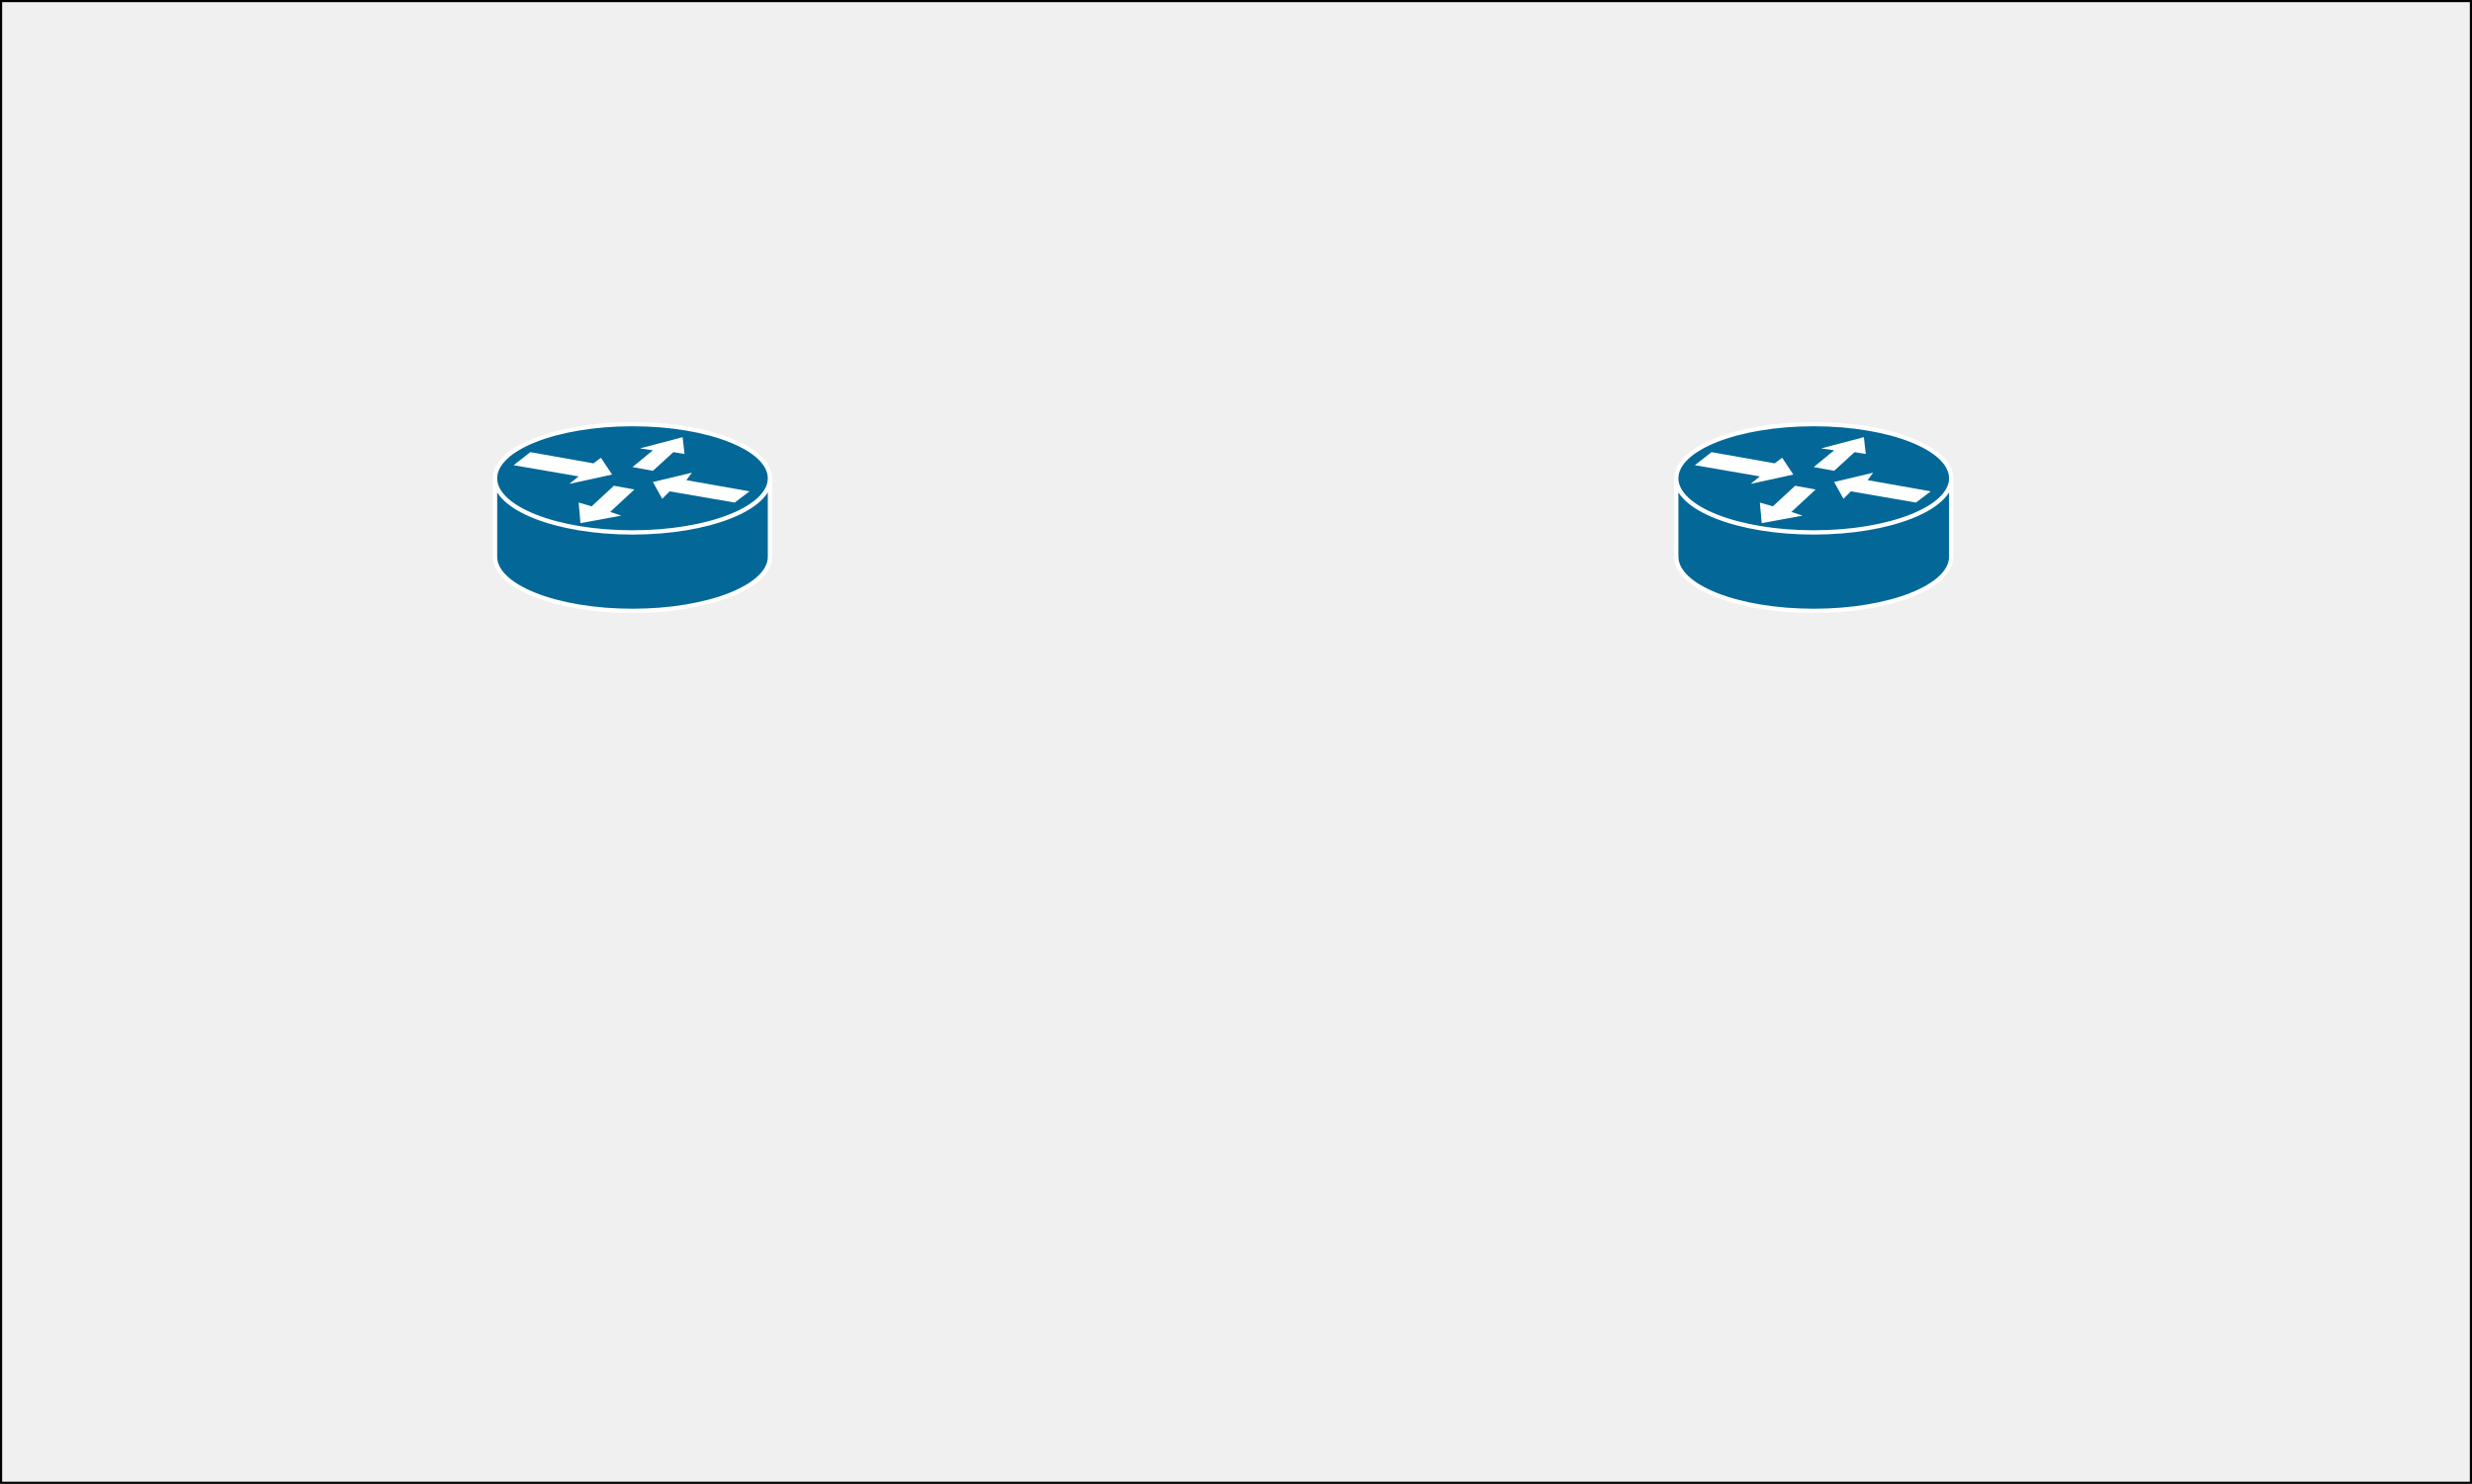
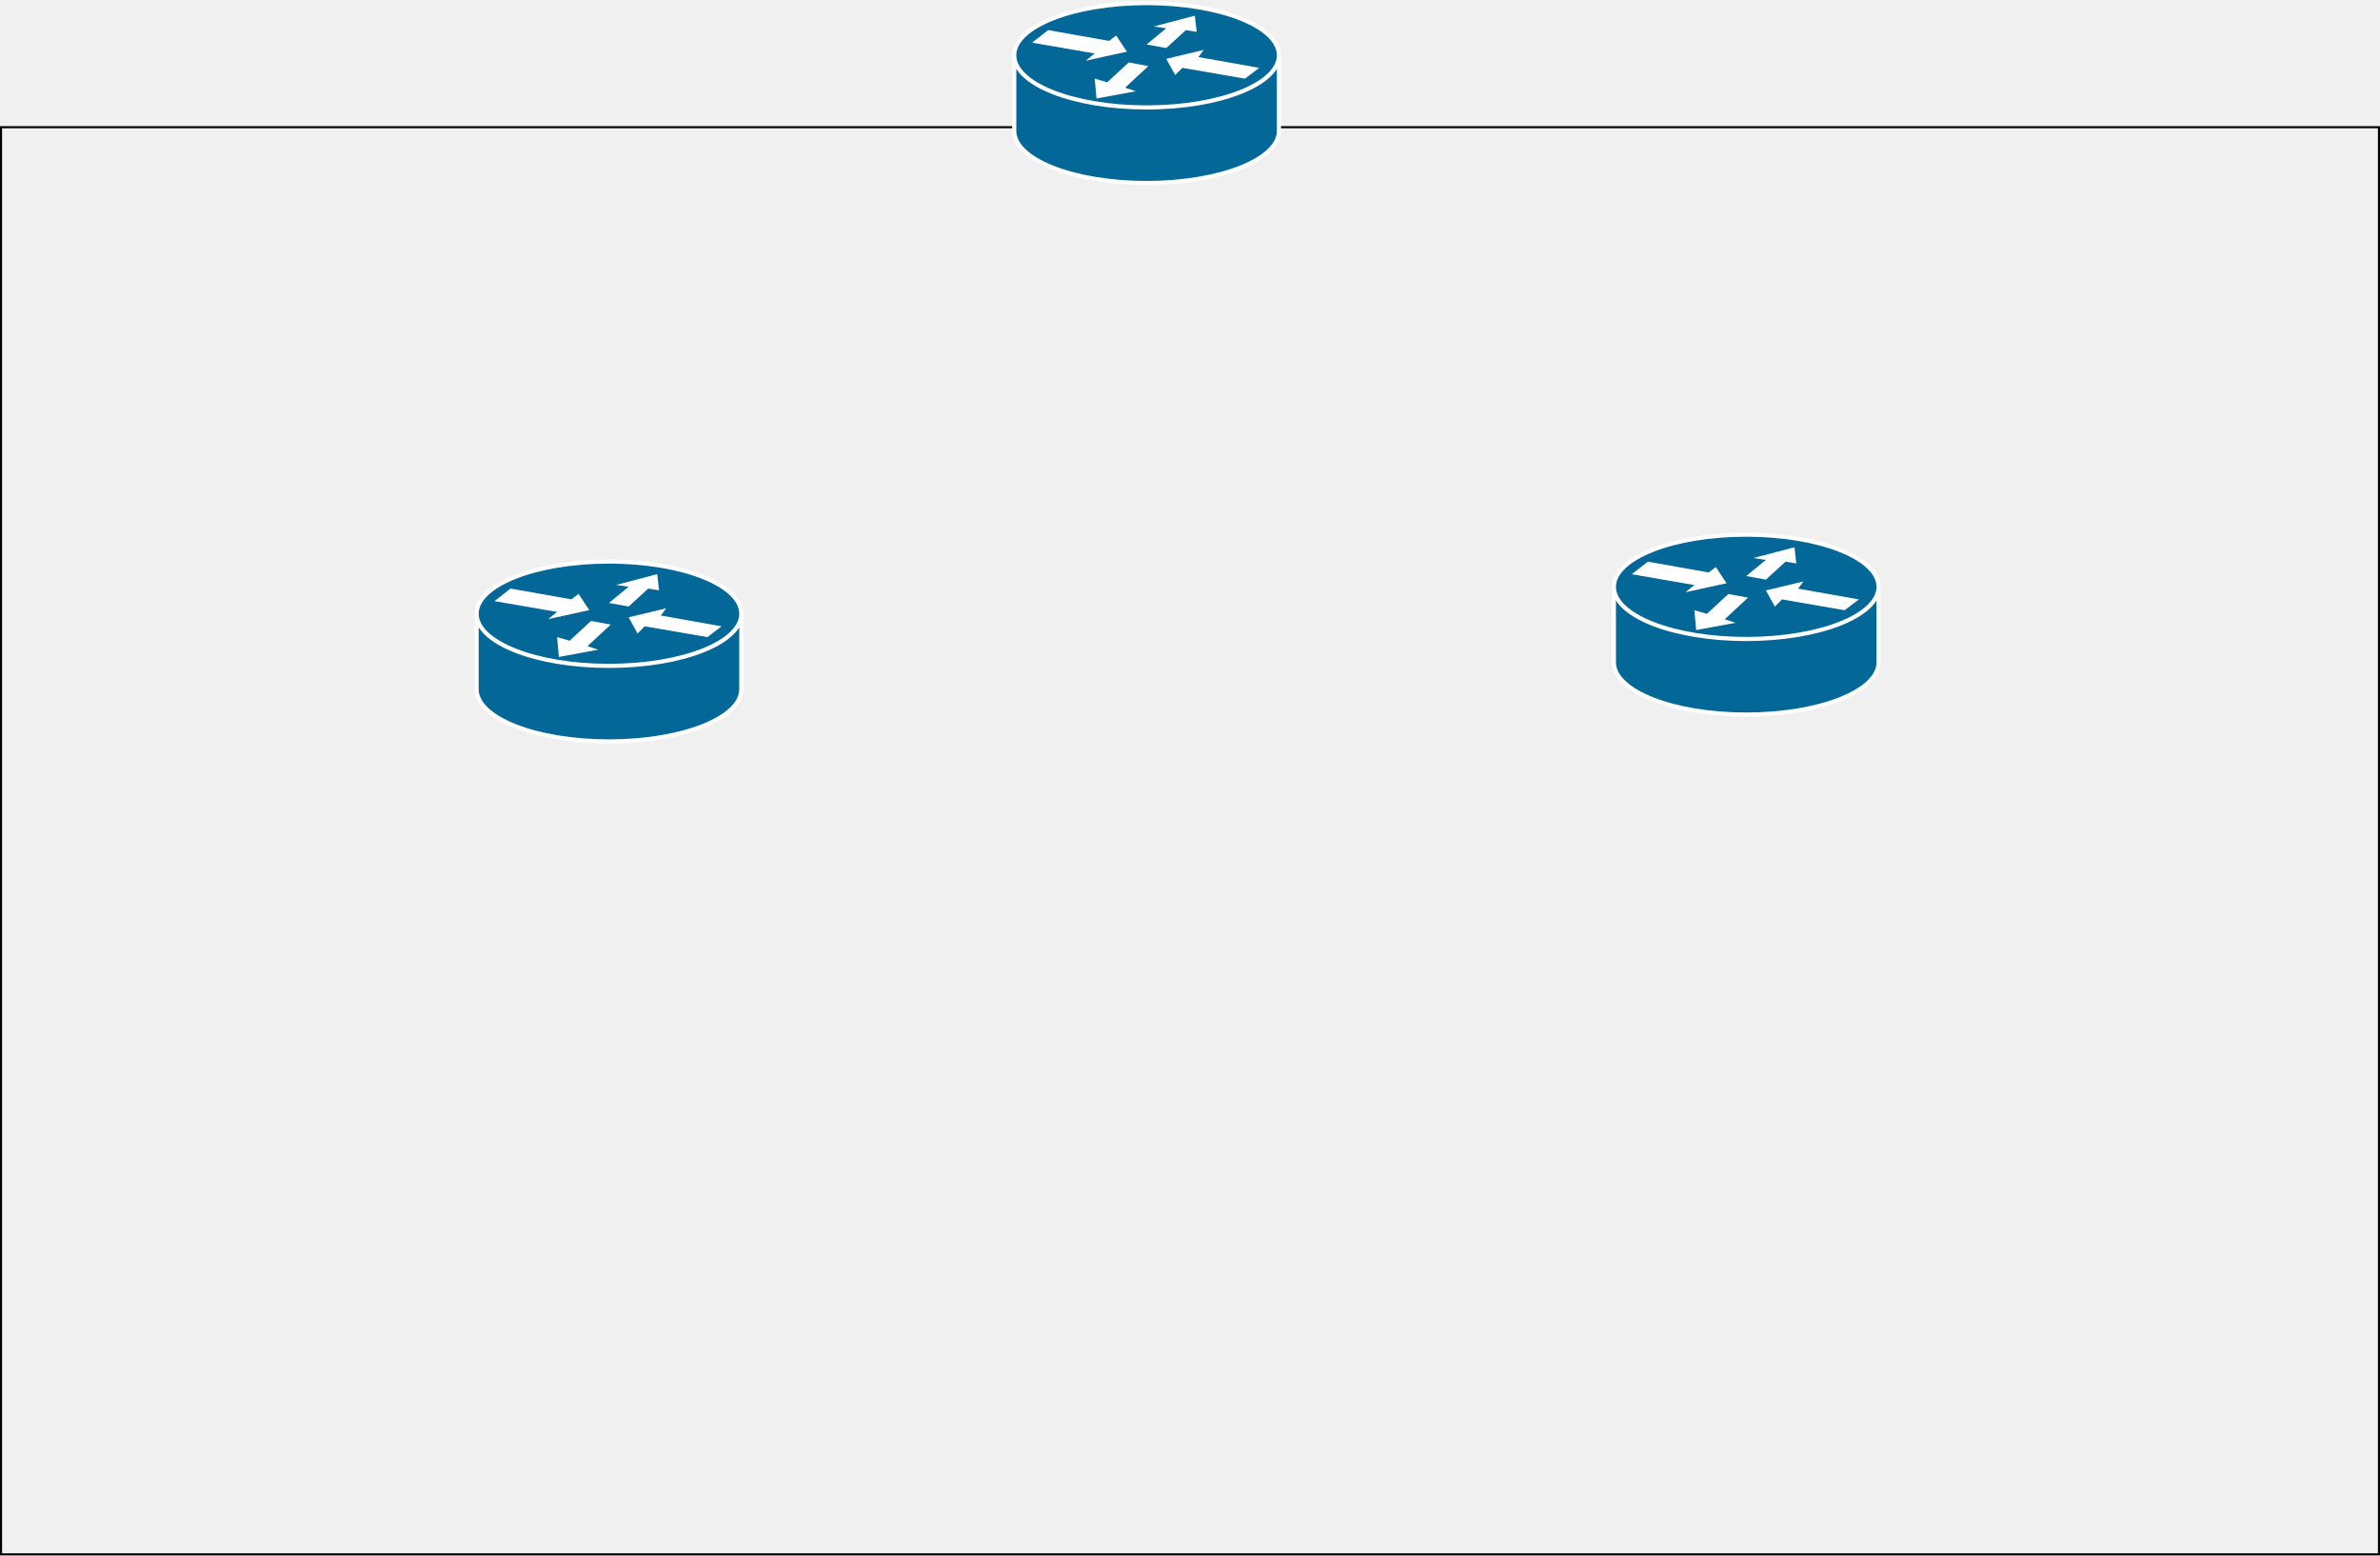
- <svg xmlns="http://www.w3.org/2000/svg" host="65bd71144e" version="1.1" width="1151px" height="691px" viewBox="-0.5 -0.5 1151 691" content="&lt;mxfile&gt;&lt;diagram id=&quot;4fAoMOjr6PwYdxT2QKzJ&quot; name=&quot;ページ1&quot;&gt;7VXBjpswEP0arlHALIFjk2bbQytVyqFnByZgrfEg21lIv75jbAgoXbVSqz2VC573xsz4vXESsUM7fNK8a75iBTJKttUQsY9RksR5mtLLITeP5CnzQK1FFZLuwEn8gABuA3oVFZhVokWUVnRrsESloLQrjGuN/TrtgnJdteM1PACnkstH9LuobBPQOCvuxGcQdRNK58nOE2devtQaryrUixL2PD6ebvn0rXBQ0/AK+wXEjhE7aETrV+1wAOm0nWTz+57fYOe+NSj7Jxue/IZXLq8wdTz2ZW+TFuNpwOVvI7bvG2Hh1PHSsT25T1hjW0lRTMuLkPKAEjXFChUl7UMF0BaGN7uM57PTTAG2YPWNUob1WIRpilmI+6U3TwFsFr5kRQB5GIh6/vZdFFoEXX6tUfp7jcjGzi3boXYXYlMKU+KGlLOgTXivhepQKAKPrySBCVjFTTMLvVSSpmjLsrzYEW6sxhdYMJfxmZlpXknOvRNd0FR/4WeQ39AIK1ARd0ZrsV0kfJCidoRF5ycPUQnK9039S6Go6HTbXIPcdD64iMF1/S+MTtK102y6V0unk/zR6DzbFLu/tzr7b/V7Wb0r3tVqCu+/qiO3+Otix58=&lt;/diagram&gt;&lt;/mxfile&gt;" style="background-color: rgb(255, 255, 255);">
+ <svg xmlns="http://www.w3.org/2000/svg" host="65bd71144e" version="1.1" width="1151px" height="752px" viewBox="-0.5 -0.5 1151 752" content="&lt;mxfile&gt;&lt;diagram id=&quot;4fAoMOjr6PwYdxT2QKzJ&quot; name=&quot;ページ1&quot;&gt;7VZNj5swEP01XCPACR/HJs1uD61UKYeeHZiAtcaDjBNIf33HYBIoWbVV2z2tL3jejPHjvTHgsV3VPWtel18wB+mFft557KMXhsE6DehikeuAxEk4AIUWuSu6AwfxHRzoO/QscmhmhQZRGlHPwQyVgszMMK41tvOyE8r5rjUvYAEcMi6X6DeRm9KhQZTeE59AFKXbOgnjIXHk2Uuh8azcfl7InvoxpCs+3ss9aFPyHNsJxPYe22lEM8yqbgfSajvKNqx7eiV7461Bmd9ZsBkWXLg8w8i452Wuoxb904Ct9z22bUth4FDzzGZbcp+w0lSSooCmJyHlDiVqihUqKtouKTmWF9AGugnkKD4DVmD0lUq6eVu4bgqYi9upNxsHlhNfotSB3DVEcbv3XRSaOF0ea7T+tUZkY22nVVfYA7HKRJPhipQzoBt3nQtVo1AE7i+kSuOwnDflTeipktRFPouSNCa8MRpfYJI59eOWGfuV5NxahQV19Wd+BPkVG2EEKsod0RisJgUfpChswqD1k7soAzXwJv5SKNp0PG2WIG/qITiJzrL+F0aH67nTbP3A6TBZGp1EqzT+e6ujd6vfyuo4/cnq8RX6RlbH71b/gdULXx+4/6rVG39udfxfDzWF9+9nn5v8pLD9Dw==&lt;/diagram&gt;&lt;/mxfile&gt;" style="background-color: rgb(255, 255, 255);">
  <defs />
  <g>
-     <rect x="0" y="0" width="1150" height="690" fill="none" stroke="rgb(0, 0, 0)" pointer-events="all" />
-     <rect x="230" y="197" width="128" height="86.97" fill="none" stroke="none" pointer-events="all" />
-     <path d="M 358 222.23 C 358 236.14 329.46 247.44 293.99 247.44 C 258.54 247.44 230 236.14 230 222.23 C 230 258.76 230 258.76 230 258.76 C 230 272.67 258.54 283.97 293.99 283.97 C 329.46 283.97 358 272.67 358 258.76 Z M 293.99 247.44 C 329.46 247.44 358 236.14 358 222.23 C 358 208.3 329.46 197 293.99 197 C 258.54 197 230 208.3 230 222.23 C 230 236.14 258.54 247.44 293.99 247.44 Z" fill="#036897" stroke="#ffffff" stroke-width="2" stroke-linejoin="round" stroke-miterlimit="10" pointer-events="all" />
-     <path d="M 279.3 212.66 L 284.49 220.48 L 264.59 224.84 L 268.92 221.35 L 238.64 216.13 L 246.42 210.05 L 275.82 215.27 Z M 307.84 231.78 L 303.51 223.95 L 321.67 219.62 L 319.08 223.09 L 348.48 228.31 L 341.58 233.53 L 311.29 228.31 Z M 297.46 208.3 L 317.34 203.08 L 318.22 210.91 L 313.03 210.05 L 303.51 218.74 L 293.99 217.01 L 303.51 209.19 Z M 288.8 239.61 L 269.78 243.11 L 268.92 233.53 L 274.97 235.28 L 285.35 225.7 L 294.87 227.45 L 283.61 237.89 Z" fill="#ffffff" stroke="none" pointer-events="all" />
-     <rect x="780" y="197" width="128" height="86.97" fill="none" stroke="none" pointer-events="all" />
-     <path d="M 908 222.23 C 908 236.14 879.46 247.44 843.99 247.44 C 808.54 247.44 780 236.14 780 222.23 C 780 258.76 780 258.76 780 258.76 C 780 272.67 808.54 283.97 843.99 283.97 C 879.46 283.97 908 272.67 908 258.76 Z M 843.99 247.44 C 879.46 247.44 908 236.14 908 222.23 C 908 208.3 879.46 197 843.99 197 C 808.54 197 780 208.3 780 222.23 C 780 236.14 808.54 247.44 843.99 247.44 Z" fill="#036897" stroke="#ffffff" stroke-width="2" stroke-linejoin="round" stroke-miterlimit="10" pointer-events="all" />
-     <path d="M 829.3 212.66 L 834.49 220.48 L 814.59 224.84 L 818.92 221.35 L 788.64 216.13 L 796.42 210.05 L 825.82 215.27 Z M 857.84 231.78 L 853.51 223.95 L 871.67 219.62 L 869.08 223.09 L 898.48 228.31 L 891.58 233.53 L 861.29 228.31 Z M 847.46 208.3 L 867.34 203.08 L 868.22 210.91 L 863.03 210.05 L 853.51 218.74 L 843.99 217.01 L 853.51 209.19 Z M 838.8 239.61 L 819.78 243.11 L 818.92 233.53 L 824.97 235.28 L 835.35 225.7 L 844.87 227.45 L 833.61 237.89 Z" fill="#ffffff" stroke="none" pointer-events="all" />
+     <rect x="0" y="61" width="1150" height="690" fill="none" stroke="rgb(0, 0, 0)" pointer-events="all" />
+     <rect x="230" y="271" width="128" height="86.97" fill="none" stroke="none" pointer-events="all" />
+     <path d="M 358 296.23 C 358 310.14 329.46 321.44 293.99 321.44 C 258.54 321.44 230 310.14 230 296.23 C 230 332.76 230 332.76 230 332.76 C 230 346.67 258.54 357.97 293.99 357.97 C 329.46 357.97 358 346.67 358 332.76 Z M 293.99 321.44 C 329.46 321.44 358 310.14 358 296.23 C 358 282.3 329.46 271 293.99 271 C 258.54 271 230 282.3 230 296.23 C 230 310.14 258.54 321.44 293.99 321.44 Z" fill="#036897" stroke="#ffffff" stroke-width="2" stroke-linejoin="round" stroke-miterlimit="10" pointer-events="all" />
+     <path d="M 279.3 286.66 L 284.49 294.48 L 264.59 298.84 L 268.92 295.35 L 238.64 290.13 L 246.42 284.05 L 275.82 289.27 Z M 307.84 305.78 L 303.51 297.95 L 321.67 293.62 L 319.08 297.09 L 348.48 302.31 L 341.58 307.53 L 311.29 302.31 Z M 297.46 282.3 L 317.34 277.08 L 318.22 284.91 L 313.03 284.05 L 303.51 292.74 L 293.99 291.01 L 303.51 283.19 Z M 288.8 313.61 L 269.78 317.11 L 268.92 307.53 L 274.97 309.28 L 285.35 299.7 L 294.87 301.45 L 283.61 311.89 Z" fill="#ffffff" stroke="none" pointer-events="all" />
+     <rect x="780" y="258" width="128" height="86.97" fill="none" stroke="none" pointer-events="all" />
+     <path d="M 908 283.23 C 908 297.14 879.46 308.44 843.99 308.44 C 808.54 308.44 780 297.14 780 283.23 C 780 319.76 780 319.76 780 319.76 C 780 333.67 808.54 344.97 843.99 344.97 C 879.46 344.97 908 333.67 908 319.76 Z M 843.99 308.44 C 879.46 308.44 908 297.14 908 283.23 C 908 269.3 879.46 258 843.99 258 C 808.54 258 780 269.3 780 283.23 C 780 297.14 808.54 308.44 843.99 308.44 Z" fill="#036897" stroke="#ffffff" stroke-width="2" stroke-linejoin="round" stroke-miterlimit="10" pointer-events="all" />
+     <path d="M 829.3 273.66 L 834.49 281.48 L 814.59 285.84 L 818.92 282.35 L 788.64 277.13 L 796.42 271.05 L 825.82 276.27 Z M 857.84 292.78 L 853.51 284.95 L 871.67 280.62 L 869.08 284.09 L 898.48 289.31 L 891.58 294.53 L 861.29 289.31 Z M 847.46 269.3 L 867.34 264.08 L 868.22 271.91 L 863.03 271.05 L 853.51 279.74 L 843.99 278.01 L 853.51 270.19 Z M 838.8 300.61 L 819.78 304.11 L 818.92 294.53 L 824.97 296.28 L 835.35 286.7 L 844.87 288.45 L 833.61 298.89 Z" fill="#ffffff" stroke="none" pointer-events="all" />
+     <rect x="490" y="1" width="128" height="86.97" fill="none" stroke="none" pointer-events="all" />
+     <path d="M 618 26.23 C 618 40.14 589.46 51.44 553.99 51.44 C 518.54 51.44 490 40.14 490 26.23 C 490 62.76 490 62.76 490 62.76 C 490 76.67 518.54 87.97 553.99 87.97 C 589.46 87.97 618 76.67 618 62.76 Z M 553.99 51.44 C 589.46 51.44 618 40.14 618 26.23 C 618 12.3 589.46 1 553.99 1 C 518.54 1 490 12.3 490 26.23 C 490 40.14 518.54 51.44 553.99 51.44 Z" fill="#036897" stroke="#ffffff" stroke-width="2" stroke-linejoin="round" stroke-miterlimit="10" pointer-events="all" />
+     <path d="M 539.3 16.66 L 544.49 24.48 L 524.59 28.84 L 528.92 25.35 L 498.64 20.13 L 506.42 14.05 L 535.82 19.27 Z M 567.84 35.78 L 563.51 27.95 L 581.67 23.62 L 579.08 27.09 L 608.48 32.31 L 601.58 37.53 L 571.29 32.31 Z M 557.46 12.3 L 577.34 7.08 L 578.22 14.91 L 573.03 14.05 L 563.51 22.74 L 553.99 21.01 L 563.51 13.19 Z M 548.8 43.61 L 529.78 47.11 L 528.92 37.53 L 534.97 39.28 L 545.35 29.7 L 554.87 31.45 L 543.61 41.89 Z" fill="#ffffff" stroke="none" pointer-events="all" />
  </g>
</svg>
